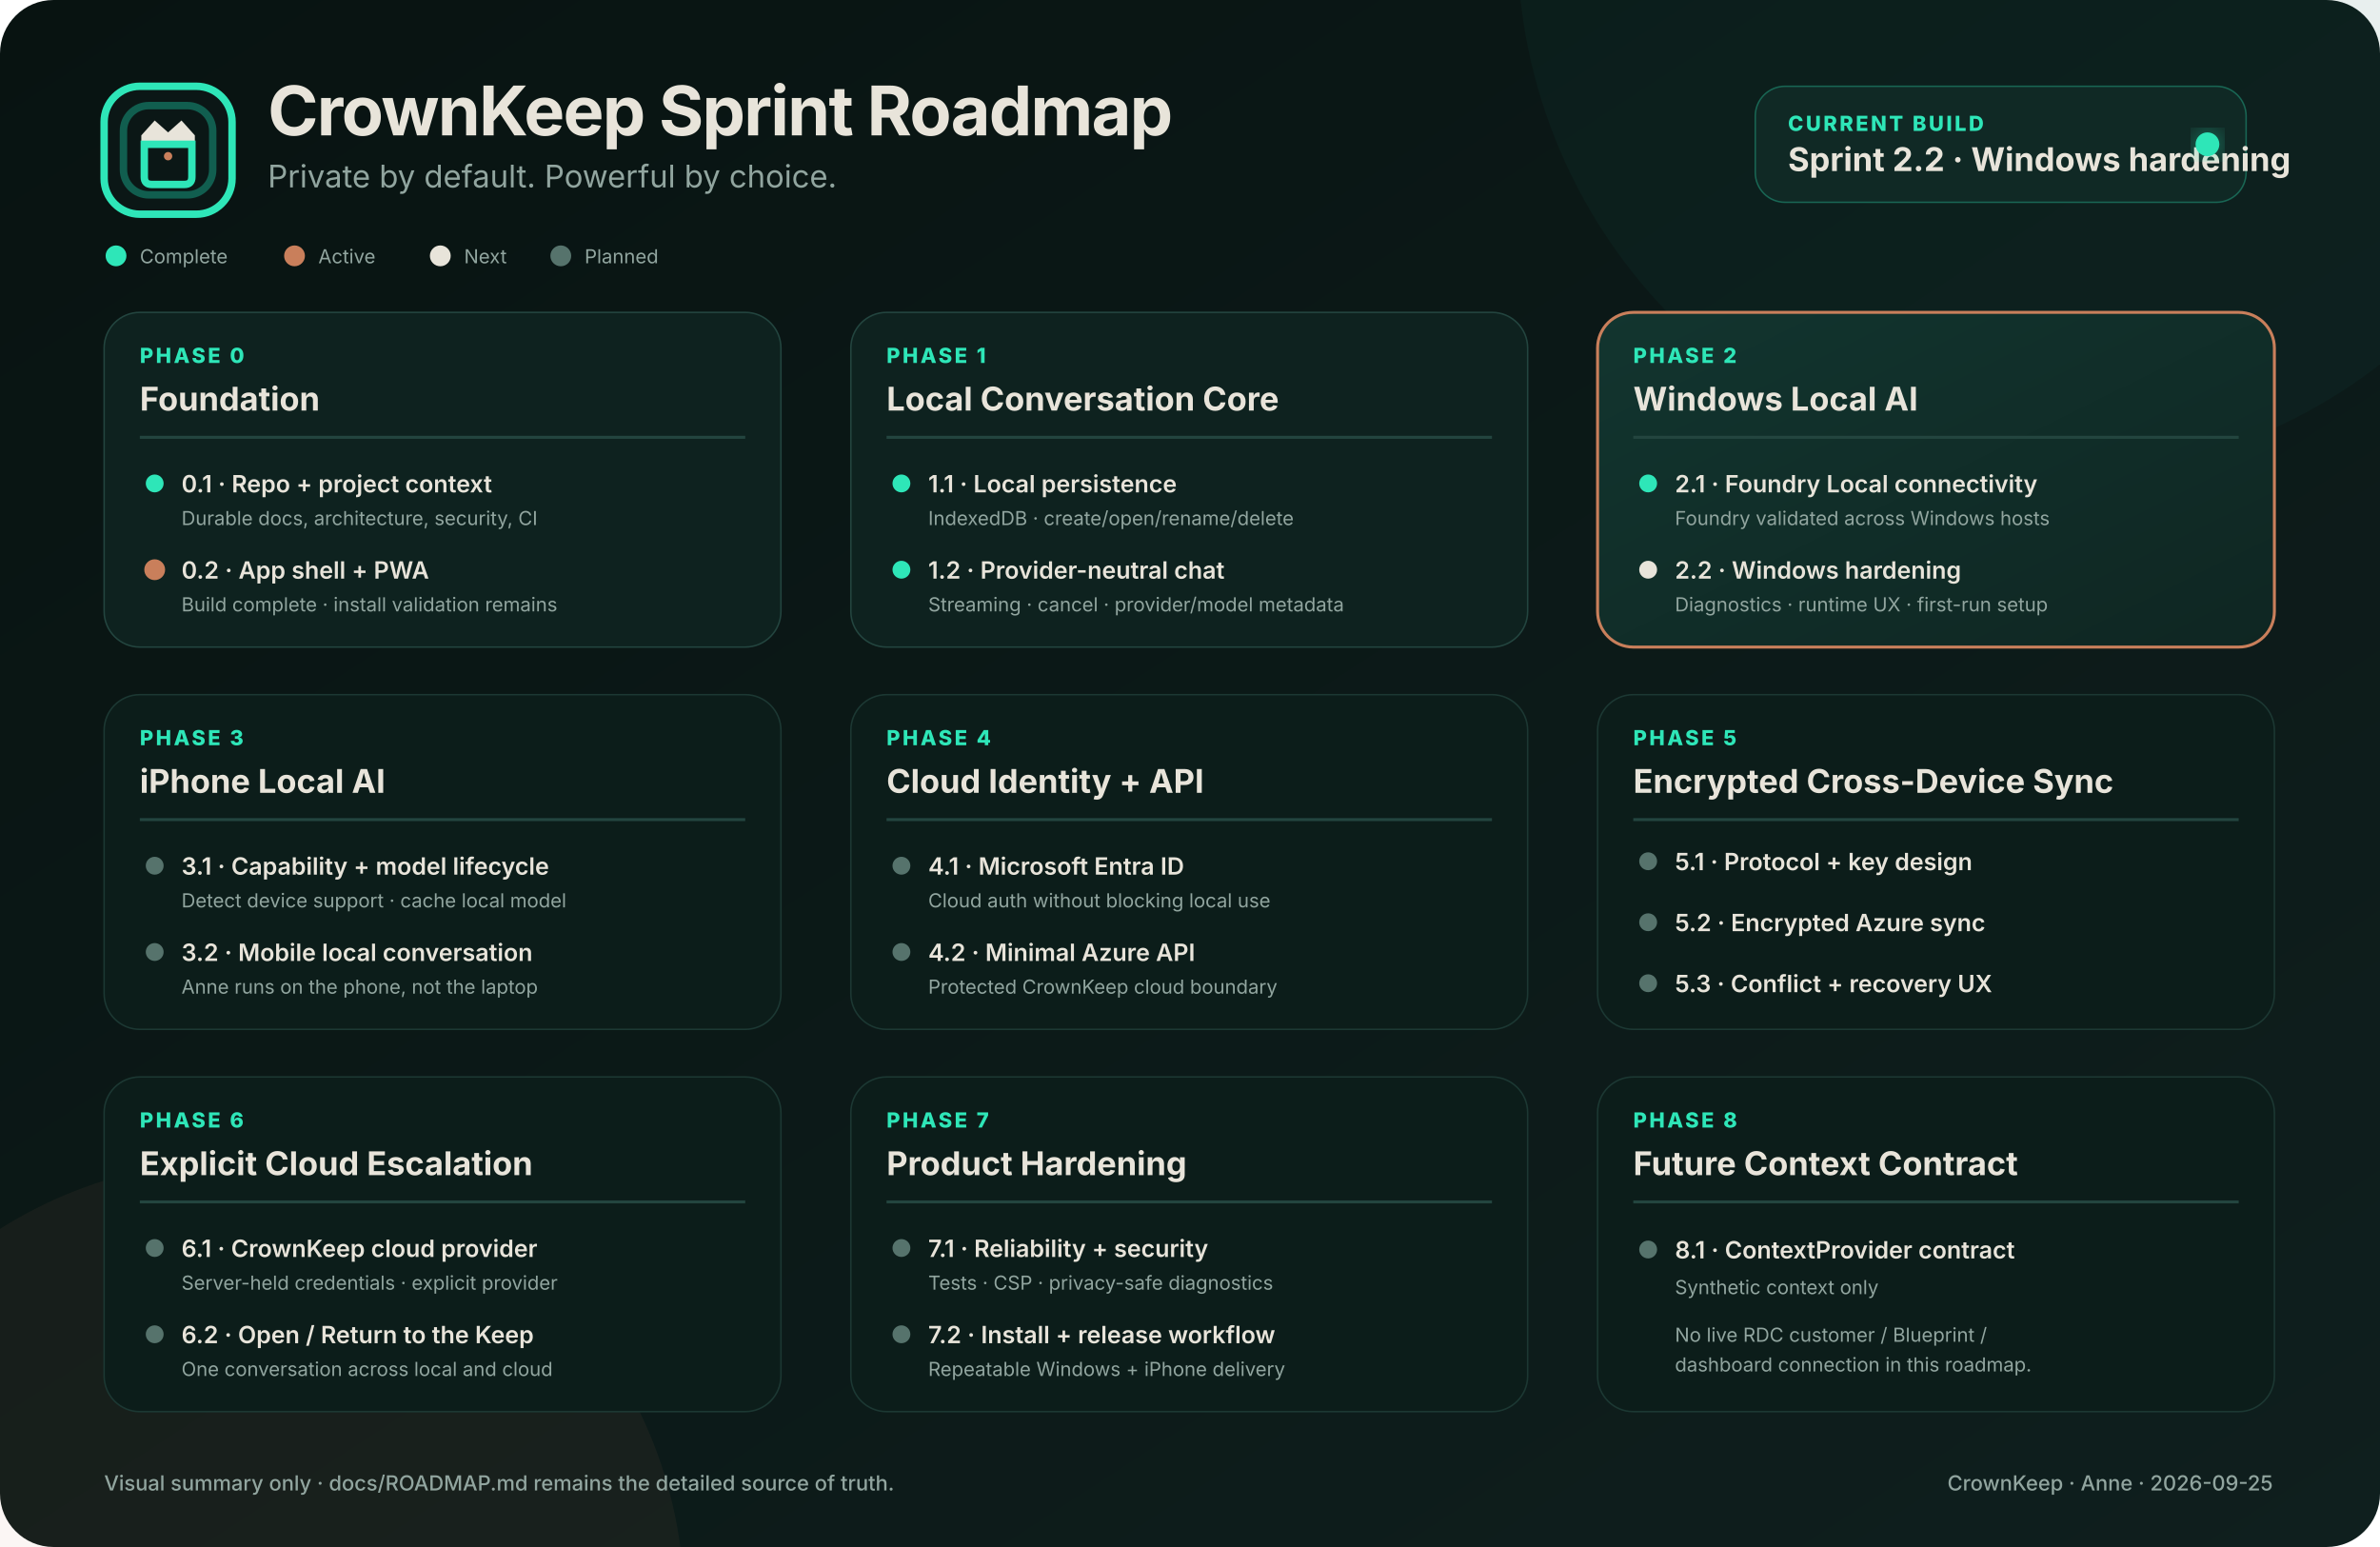
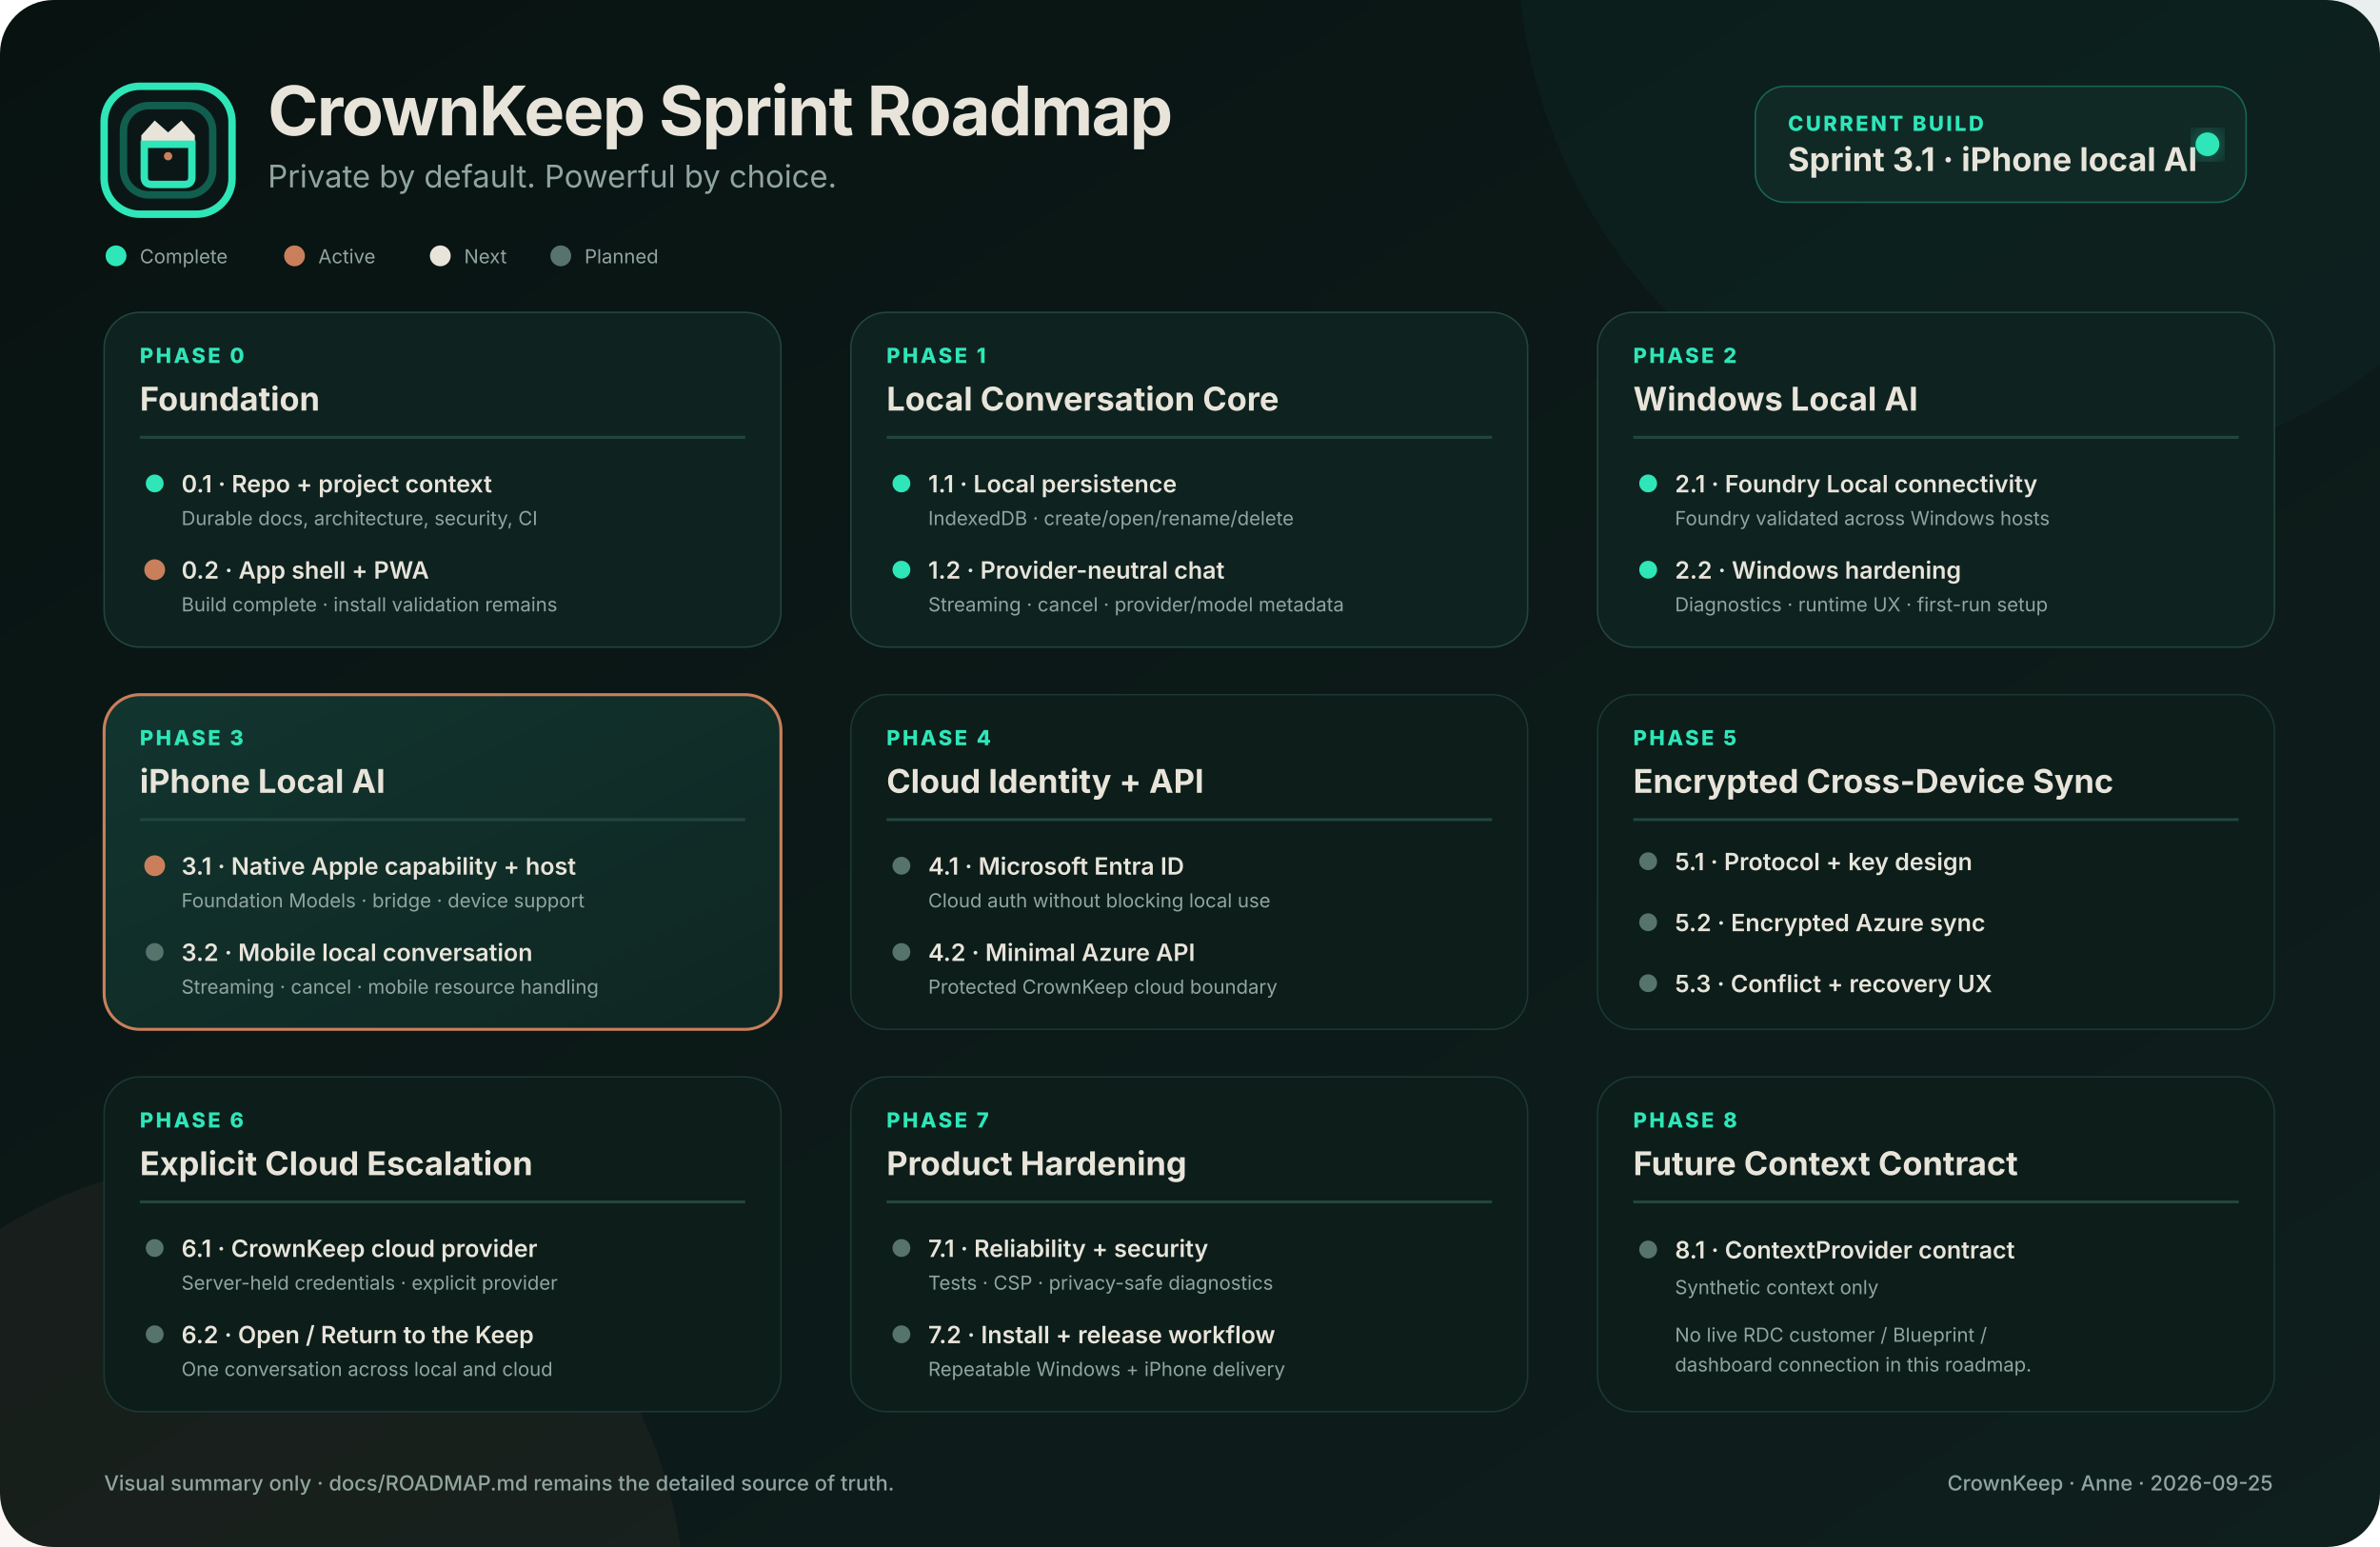
<svg xmlns="http://www.w3.org/2000/svg" width="1600" height="1040" viewBox="0 0 1600 1040" role="img" aria-labelledby="title desc">
  <defs>
    <linearGradient id="bg" x1="0" y1="0" x2="1" y2="1">
      <stop offset="0" stop-color="#081311" />
      <stop offset="1" stop-color="#0F1F1E" />
    </linearGradient>
    <linearGradient id="activeCard" x1="0" y1="0" x2="1" y2="1">
      <stop offset="0" stop-color="#12352F" />
      <stop offset="1" stop-color="#0F2622" />
    </linearGradient>
    <filter id="softGlow" x="-20%" y="-20%" width="140%" height="140%">
      <feGaussianBlur stdDeviation="10" result="blur" />
      <feMerge>
        <feMergeNode in="blur" />
        <feMergeNode in="SourceGraphic" />
      </feMerge>
    </filter>
    <style>
      .title { font: 700 46px Inter,Segoe UI,Arial,sans-serif; fill:#E8E4DA; letter-spacing:-1px; }
      .subtitle { font: 400 21px Inter,Segoe UI,Arial,sans-serif; fill:#91A59F; }
      .phase { font: 700 22px Inter,Segoe UI,Arial,sans-serif; fill:#E8E4DA; }
      .phaseNo { font: 800 14px Inter,Segoe UI,Arial,sans-serif; fill:#2EE6B8; letter-spacing:1.6px; }
      .sprint { font: 600 16px Inter,Segoe UI,Arial,sans-serif; fill:#E8E4DA; }
      .small { font: 400 13px Inter,Segoe UI,Arial,sans-serif; fill:#91A59F; }
      .badge { font: 800 12px Inter,Segoe UI,Arial,sans-serif; letter-spacing:1px; }
      .footer { font: 500 14px Inter,Segoe UI,Arial,sans-serif; fill:#91A59F; }
      .line { stroke:#23453F; stroke-width:2; }
    </style>
  </defs>
  <rect width="1600" height="1040" rx="36" fill="url(#bg)" />
  <circle cx="1380" cy="-40" r="360" fill="#115E4F" opacity=".10" />
  <circle cx="160" cy="1080" r="300" fill="#C97F5B" opacity=".07" />
  <g transform="translate(70 58)">
    <rect width="86" height="86" rx="24" fill="#0B1716" stroke="#2EE6B8" stroke-width="5" />
    <rect x="13" y="13" width="60" height="60" rx="17" fill="none" stroke="#115E4F" stroke-width="5" />
    <path d="M25 33 L34 23 L43 31 L52 23 L61 33 L61 39 L25 39 Z" fill="#E8E4DA" />
    <path d="M27 39 H59 V61 Q59 66 54 66 H32 Q27 66 27 61 Z" fill="none" stroke="#2EE6B8" stroke-width="5" />
    <circle cx="43" cy="47" r="2.8" fill="#C97F5B" />
  </g>
  <text x="180" y="91" class="title">CrownKeep Sprint Roadmap</text>
  <text x="180" y="126" class="subtitle">Private by default. Powerful by choice.</text>
  <g transform="translate(1180 58)">
    <rect width="330" height="78" rx="20" fill="#102925" stroke="#2EE6B8" stroke-opacity=".34" />
    <text x="22" y="30" class="phaseNo">CURRENT BUILD</text>
-     <text x="22" y="57" class="phase">Sprint 2.2 · Windows hardening</text>
+     <text x="22" y="57" class="phase">Sprint 3.1 · iPhone local AI</text>
    <circle cx="304" cy="39" r="8" fill="#2EE6B8" filter="url(#softGlow)" />
  </g>
  <g transform="translate(70 164)">
    <circle cx="8" cy="8" r="7" fill="#2EE6B8" />
    <text x="24" y="13" class="small">Complete</text>
    <circle cx="128" cy="8" r="7" fill="#C97F5B" />
    <text x="144" y="13" class="small">Active</text>
    <circle cx="226" cy="8" r="7" fill="#E8E4DA" />
    <text x="242" y="13" class="small">Next</text>
    <circle cx="307" cy="8" r="7" fill="#56736C" />
    <text x="323" y="13" class="small">Planned</text>
  </g>
  <g transform="translate(70 210)">
    <rect width="455" height="225" rx="24" fill="#0E221F" stroke="#23453F" />
    <text x="24" y="34" class="phaseNo">PHASE 0</text>
    <text x="24" y="66" class="phase">Foundation</text>
    <line x1="24" y1="84" x2="431" y2="84" class="line" />
    <circle cx="34" cy="115" r="6" fill="#2EE6B8" />
    <text x="52" y="121" class="sprint">0.1 · Repo + project context</text>
    <text x="52" y="143" class="small">Durable docs, architecture, security, CI</text>
    <circle cx="34" cy="173" r="7" fill="#C97F5B" />
    <text x="52" y="179" class="sprint">0.2 · App shell + PWA</text>
    <text x="52" y="201" class="small">Build complete · install validation remains</text>
  </g>
  <g transform="translate(572 210)">
    <rect width="455" height="225" rx="24" fill="#0E221F" stroke="#23453F" />
    <text x="24" y="34" class="phaseNo">PHASE 1</text>
    <text x="24" y="66" class="phase">Local Conversation Core</text>
    <line x1="24" y1="84" x2="431" y2="84" class="line" />
    <circle cx="34" cy="115" r="6" fill="#2EE6B8" />
    <text x="52" y="121" class="sprint">1.1 · Local persistence</text>
    <text x="52" y="143" class="small">IndexedDB · create/open/rename/delete</text>
    <circle cx="34" cy="173" r="6" fill="#2EE6B8" />
    <text x="52" y="179" class="sprint">1.2 · Provider-neutral chat</text>
    <text x="52" y="201" class="small">Streaming · cancel · provider/model metadata</text>
  </g>
  <g transform="translate(1074 210)">
-     <rect width="455" height="225" rx="24" fill="url(#activeCard)" stroke="#C97F5B" stroke-width="2" />
+     <rect width="455" height="225" rx="24" fill="#0E221F" stroke="#23453F" />
    <text x="24" y="34" class="phaseNo">PHASE 2</text>
    <text x="24" y="66" class="phase">Windows Local AI</text>
    <line x1="24" y1="84" x2="431" y2="84" class="line" />
    <circle cx="34" cy="115" r="6" fill="#2EE6B8" />
    <text x="52" y="121" class="sprint">2.1 · Foundry Local connectivity</text>
    <text x="52" y="143" class="small">Foundry validated across Windows hosts</text>
-     <circle cx="34" cy="173" r="6" fill="#E8E4DA" />
+     <circle cx="34" cy="173" r="6" fill="#2EE6B8" />
    <text x="52" y="179" class="sprint">2.2 · Windows hardening</text>
    <text x="52" y="201" class="small">Diagnostics · runtime UX · first-run setup</text>
  </g>
  <g transform="translate(70 467)">
-     <rect width="455" height="225" rx="24" fill="#0C1D1A" stroke="#1C3833" />
+     <rect width="455" height="225" rx="24" fill="url(#activeCard)" stroke="#C97F5B" stroke-width="2" />
    <text x="24" y="34" class="phaseNo">PHASE 3</text>
    <text x="24" y="66" class="phase">iPhone Local AI</text>
    <line x1="24" y1="84" x2="431" y2="84" class="line" />
-     <circle cx="34" cy="115" r="6" fill="#56736C" />
-     <text x="52" y="121" class="sprint">3.1 · Capability + model lifecycle</text>
-     <text x="52" y="143" class="small">Detect device support · cache local model</text>
+     <circle cx="34" cy="115" r="7" fill="#C97F5B" />
+     <text x="52" y="121" class="sprint">3.1 · Native Apple capability + host</text>
+     <text x="52" y="143" class="small">Foundation Models · bridge · device support</text>
    <circle cx="34" cy="173" r="6" fill="#56736C" />
    <text x="52" y="179" class="sprint">3.2 · Mobile local conversation</text>
-     <text x="52" y="201" class="small">Anne runs on the phone, not the laptop</text>
+     <text x="52" y="201" class="small">Streaming · cancel · mobile resource handling</text>
  </g>
  <g transform="translate(572 467)">
    <rect width="455" height="225" rx="24" fill="#0C1D1A" stroke="#1C3833" />
    <text x="24" y="34" class="phaseNo">PHASE 4</text>
    <text x="24" y="66" class="phase">Cloud Identity + API</text>
    <line x1="24" y1="84" x2="431" y2="84" class="line" />
    <circle cx="34" cy="115" r="6" fill="#56736C" />
    <text x="52" y="121" class="sprint">4.1 · Microsoft Entra ID</text>
    <text x="52" y="143" class="small">Cloud auth without blocking local use</text>
    <circle cx="34" cy="173" r="6" fill="#56736C" />
    <text x="52" y="179" class="sprint">4.2 · Minimal Azure API</text>
    <text x="52" y="201" class="small">Protected CrownKeep cloud boundary</text>
  </g>
  <g transform="translate(1074 467)">
    <rect width="455" height="225" rx="24" fill="#0C1D1A" stroke="#1C3833" />
    <text x="24" y="34" class="phaseNo">PHASE 5</text>
    <text x="24" y="66" class="phase">Encrypted Cross-Device Sync</text>
    <line x1="24" y1="84" x2="431" y2="84" class="line" />
    <circle cx="34" cy="112" r="6" fill="#56736C" />
    <text x="52" y="118" class="sprint">5.1 · Protocol + key design</text>
    <circle cx="34" cy="153" r="6" fill="#56736C" />
    <text x="52" y="159" class="sprint">5.2 · Encrypted Azure sync</text>
    <circle cx="34" cy="194" r="6" fill="#56736C" />
    <text x="52" y="200" class="sprint">5.3 · Conflict + recovery UX</text>
  </g>
  <g transform="translate(70 724)">
    <rect width="455" height="225" rx="24" fill="#0C1D1A" stroke="#1C3833" />
    <text x="24" y="34" class="phaseNo">PHASE 6</text>
    <text x="24" y="66" class="phase">Explicit Cloud Escalation</text>
    <line x1="24" y1="84" x2="431" y2="84" class="line" />
    <circle cx="34" cy="115" r="6" fill="#56736C" />
    <text x="52" y="121" class="sprint">6.1 · CrownKeep cloud provider</text>
    <text x="52" y="143" class="small">Server-held credentials · explicit provider</text>
    <circle cx="34" cy="173" r="6" fill="#56736C" />
    <text x="52" y="179" class="sprint">6.2 · Open / Return to the Keep</text>
    <text x="52" y="201" class="small">One conversation across local and cloud</text>
  </g>
  <g transform="translate(572 724)">
    <rect width="455" height="225" rx="24" fill="#0C1D1A" stroke="#1C3833" />
    <text x="24" y="34" class="phaseNo">PHASE 7</text>
    <text x="24" y="66" class="phase">Product Hardening</text>
    <line x1="24" y1="84" x2="431" y2="84" class="line" />
    <circle cx="34" cy="115" r="6" fill="#56736C" />
    <text x="52" y="121" class="sprint">7.1 · Reliability + security</text>
    <text x="52" y="143" class="small">Tests · CSP · privacy-safe diagnostics</text>
    <circle cx="34" cy="173" r="6" fill="#56736C" />
    <text x="52" y="179" class="sprint">7.2 · Install + release workflow</text>
    <text x="52" y="201" class="small">Repeatable Windows + iPhone delivery</text>
  </g>
  <g transform="translate(1074 724)">
    <rect width="455" height="225" rx="24" fill="#0C1D1A" stroke="#1C3833" />
    <text x="24" y="34" class="phaseNo">PHASE 8</text>
    <text x="24" y="66" class="phase">Future Context Contract</text>
    <line x1="24" y1="84" x2="431" y2="84" class="line" />
    <circle cx="34" cy="116" r="6" fill="#56736C" />
    <text x="52" y="122" class="sprint">8.1 · ContextProvider contract</text>
    <text x="52" y="146" class="small">Synthetic context only</text>
    <text x="52" y="178" class="small">No live RDC customer / Blueprint /</text>
    <text x="52" y="198" class="small">dashboard connection in this roadmap.</text>
  </g>
  <text x="70" y="1002" class="footer">Visual summary only · docs/ROADMAP.md remains the detailed source of truth.</text>
  <text x="1528" y="1002" text-anchor="end" class="footer">CrownKeep · Anne · 2026-09-25</text>
</svg>
